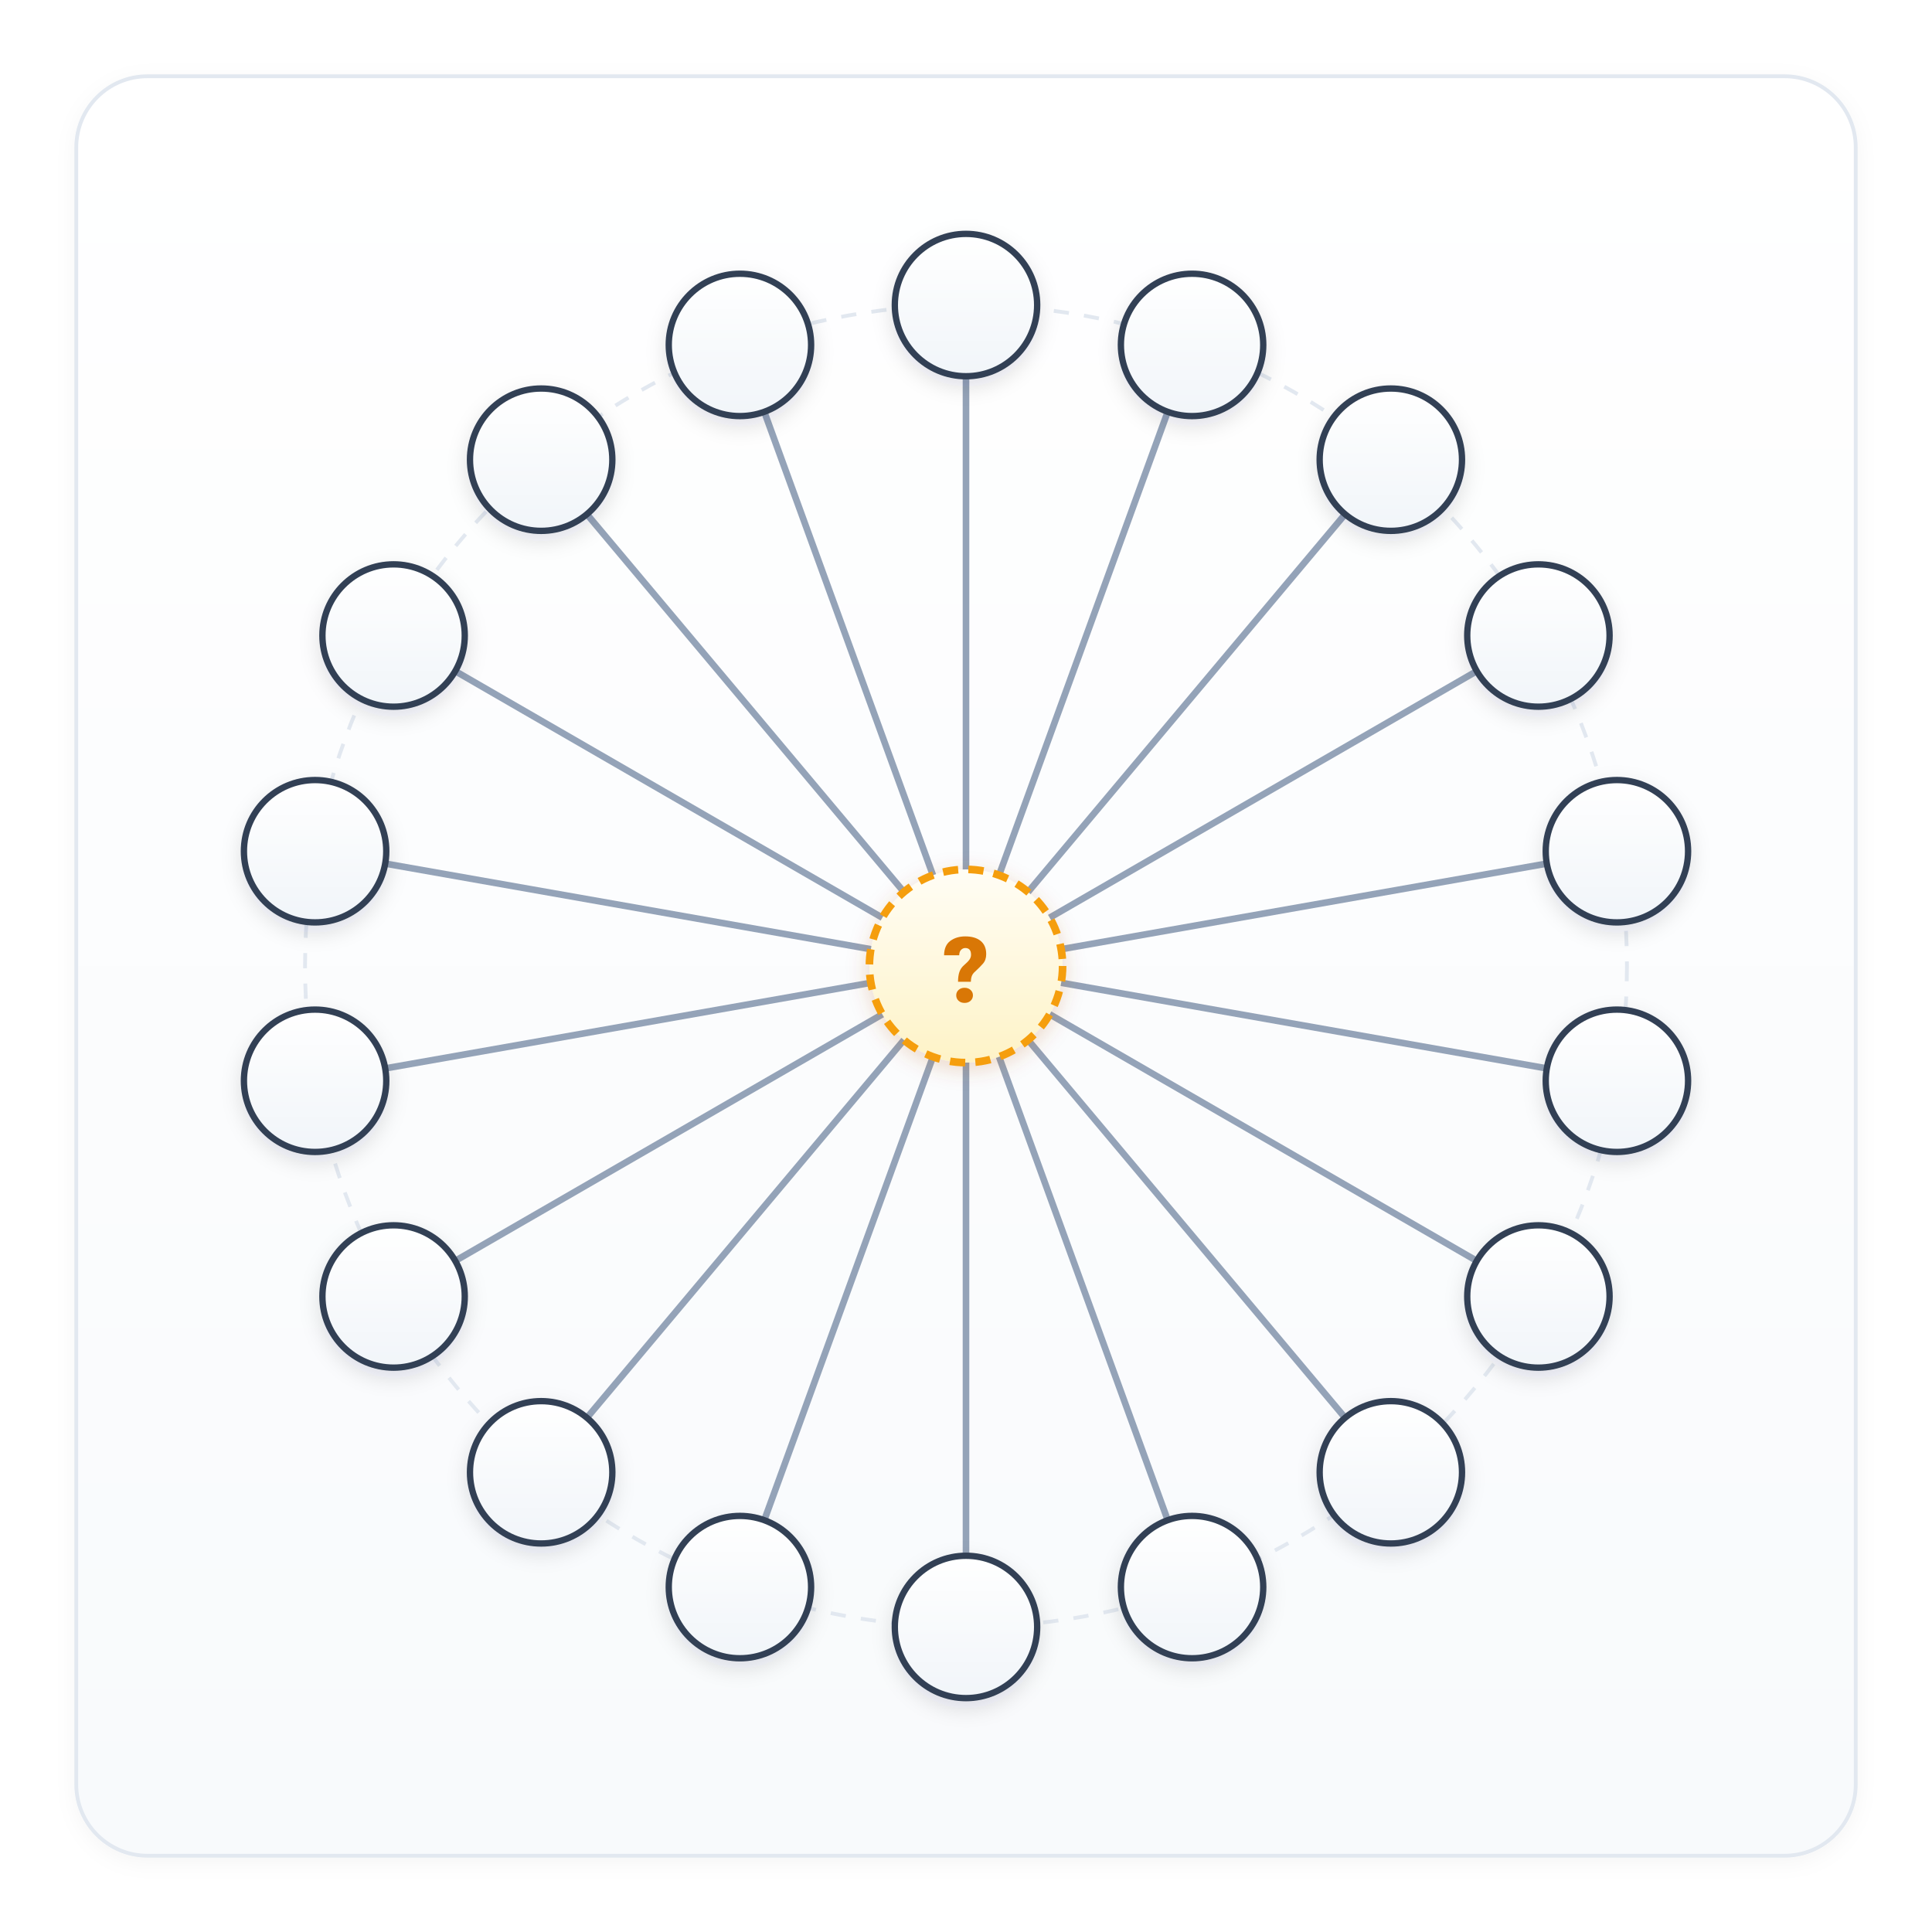
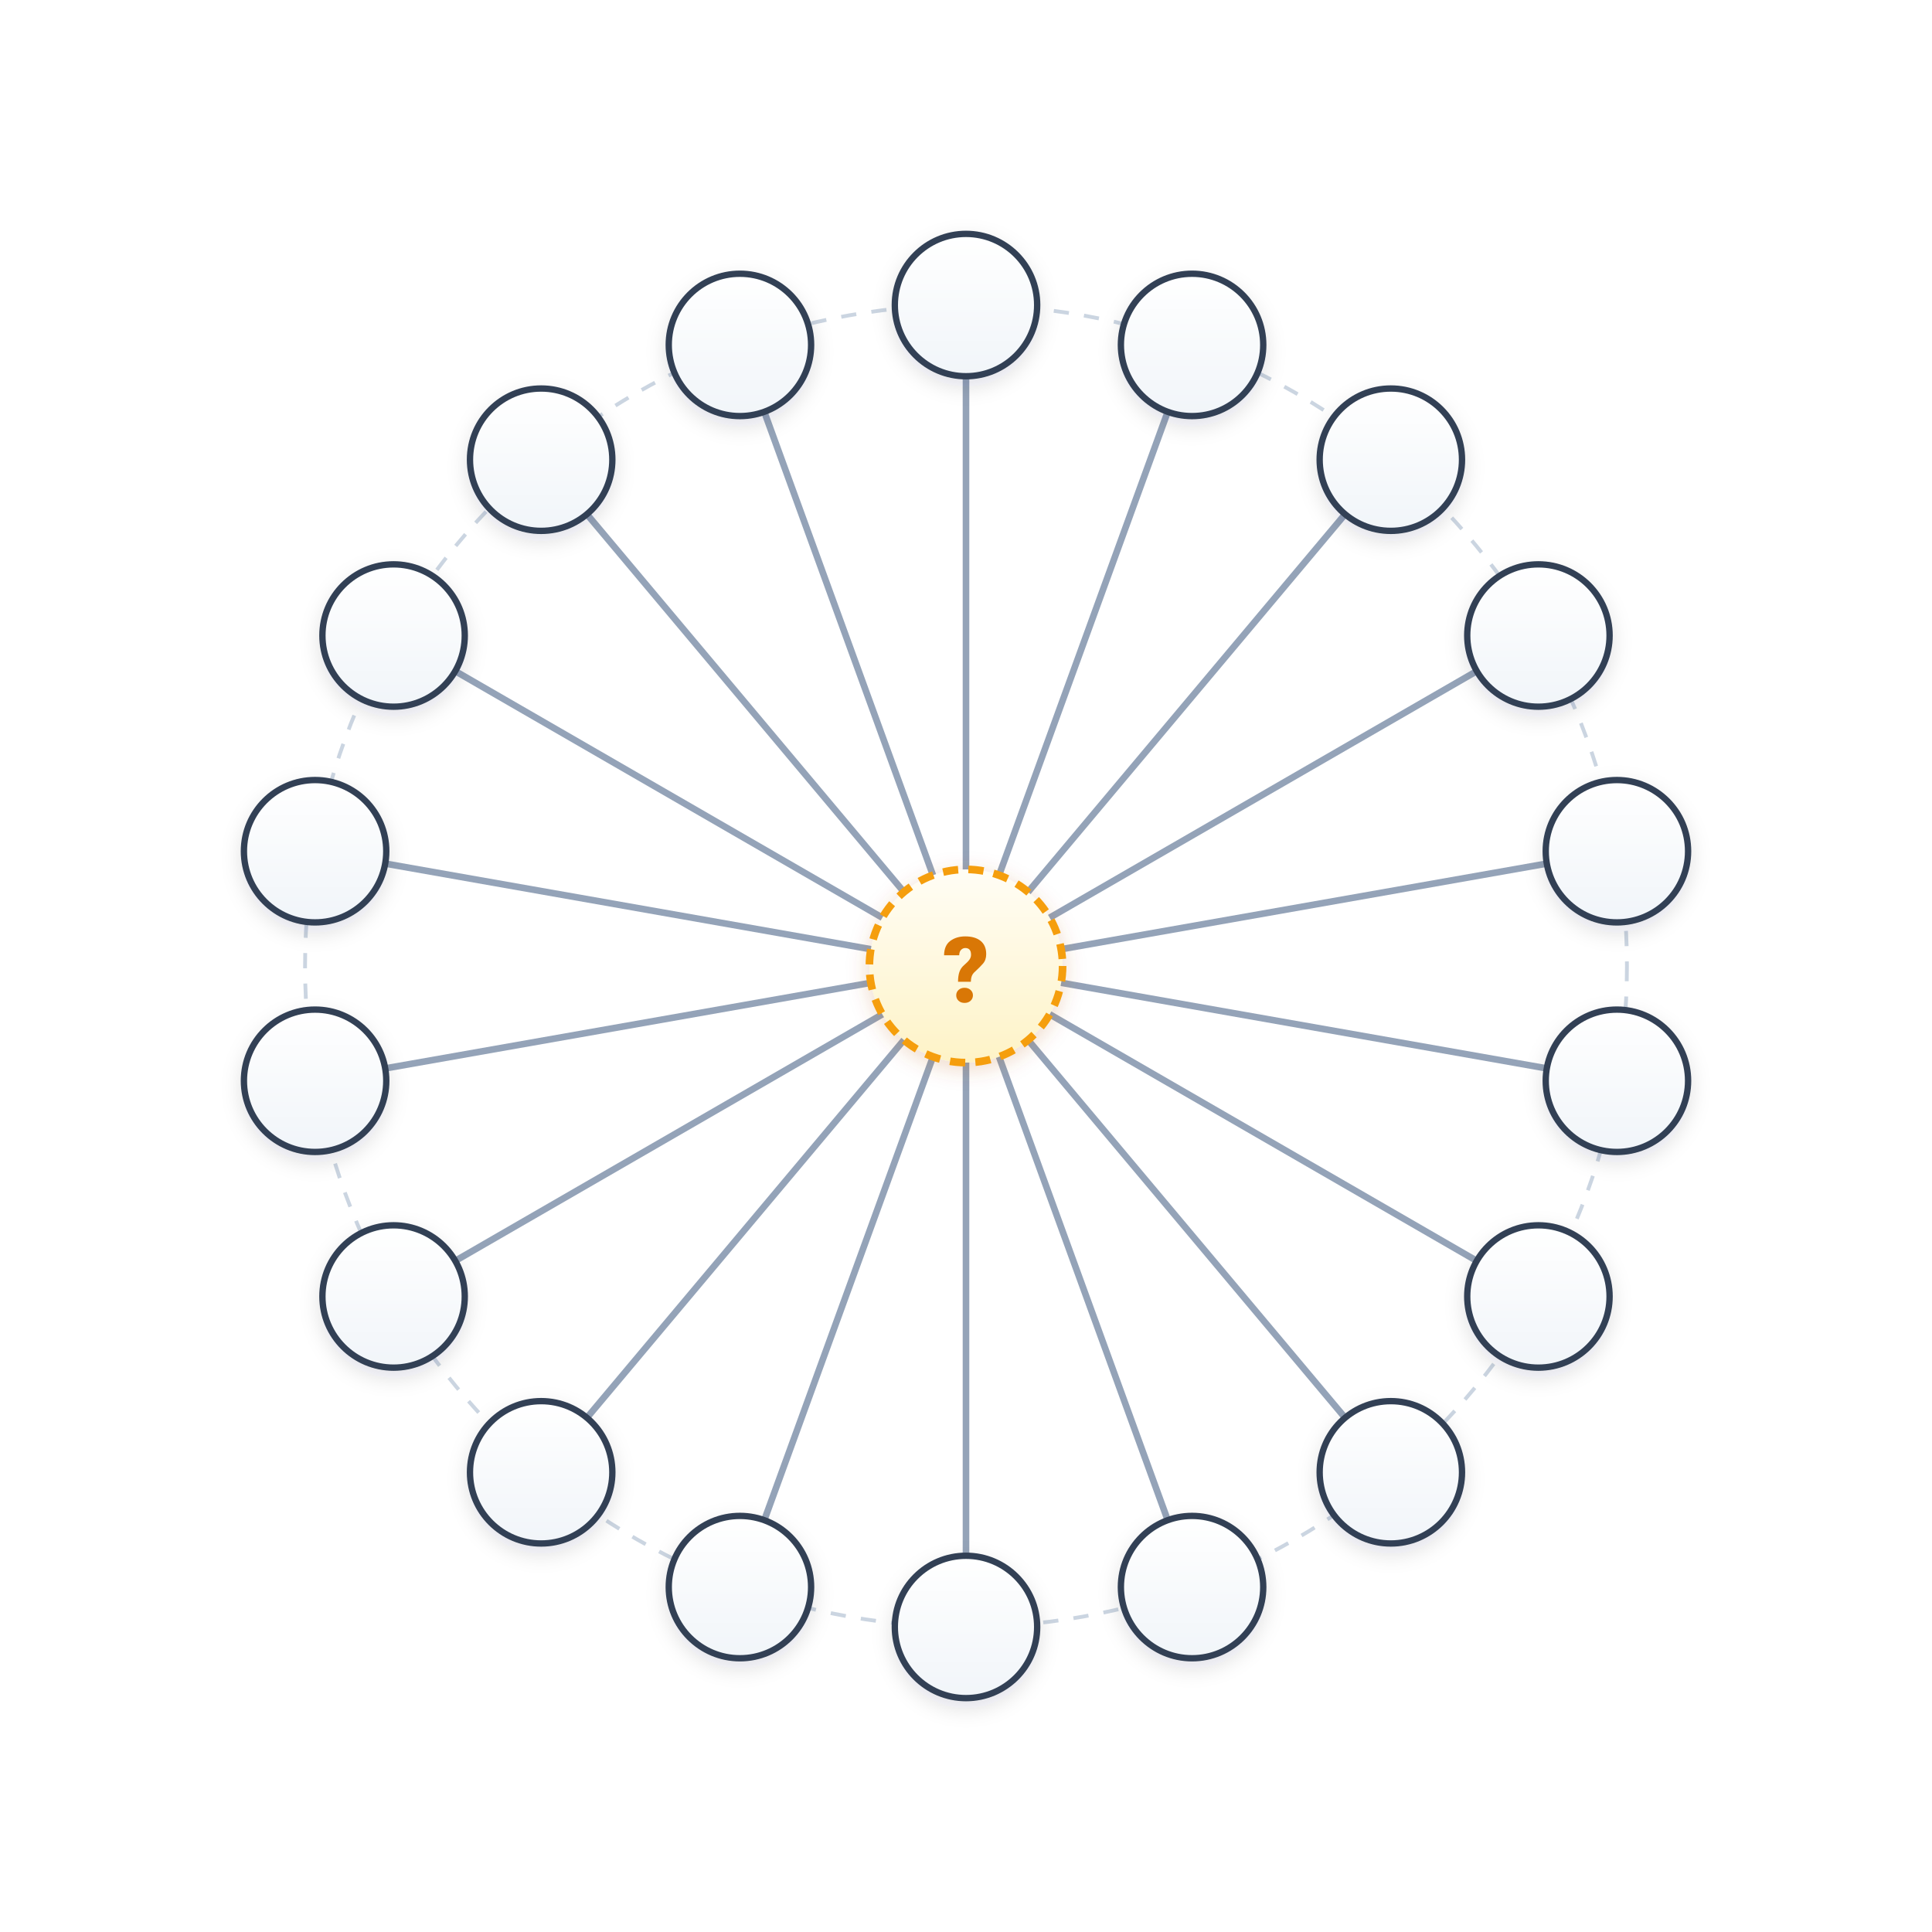
<svg xmlns="http://www.w3.org/2000/svg" viewBox="0 0 760 760" width="100%" height="100%">
  <defs>
-     <filter id="board-shadow" x="-5%" y="-5%" width="110%" height="112%" filterUnits="userSpaceOnUse">
-       <feDropShadow dx="0" dy="8" stdDeviation="14" flood-color="#0f172a" flood-opacity="0.08" />
-       <feDropShadow dx="0" dy="2" stdDeviation="4" flood-color="#0f172a" flood-opacity="0.04" />
-     </filter>
+     <style>
+       /* Light theme default */
+       .orbit-line { stroke: #cbd5e1; }
+       .connect-line { stroke: #94a3b8; }
+       .outer-node { fill: url(#outer-node-grad); stroke: #334155; }
+ 
+       /* Dark theme */
+       @media (prefers-color-scheme: dark) {
+         .orbit-line { stroke: #334155; }
+         .connect-line { stroke: #64748b; }
+         .outer-node { fill: #1e293b; stroke: #64748b; }
+       }
+     </style>
    <filter id="node-shadow" x="-30%" y="-30%" width="160%" height="160%">
      <feDropShadow dx="0" dy="3" stdDeviation="4" flood-color="#0f172a" flood-opacity="0.12" />
    </filter>
    <filter id="target-glow" x="-40%" y="-40%" width="180%" height="180%">
      <feDropShadow dx="0" dy="0" stdDeviation="8" flood-color="#f59e0b" flood-opacity="0.45" />
      <feDropShadow dx="0" dy="2" stdDeviation="4" flood-color="#b45309" flood-opacity="0.2" />
    </filter>
-     <linearGradient id="card-grad" x1="0%" y1="0%" x2="0%" y2="100%">
-       <stop offset="0%" stop-color="#ffffff" />
-       <stop offset="100%" stop-color="#f8fafc" />
-     </linearGradient>
    <linearGradient id="outer-node-grad" x1="0%" y1="0%" x2="0%" y2="100%">
      <stop offset="0%" stop-color="#ffffff" />
      <stop offset="100%" stop-color="#f1f5f9" />
    </linearGradient>
    <linearGradient id="center-target-grad" x1="0%" y1="0%" x2="0%" y2="100%">
      <stop offset="0%" stop-color="#fffdf5" />
      <stop offset="100%" stop-color="#fef3c7" />
    </linearGradient>
  </defs>
-   <rect x="30" y="30" width="700" height="700" rx="28" fill="url(#card-grad)" stroke="#e2e8f0" stroke-width="1.5" filter="url(#board-shadow)" />
-   <circle cx="380" cy="380" r="260" fill="none" stroke="#e2e8f0" stroke-width="1.5" stroke-dasharray="6,6" />
+   <circle class="orbit-line" cx="380" cy="380" r="260" fill="none" stroke-width="1.5" stroke-dasharray="6,6" />
  <g stroke="#94a3b8" stroke-width="2.6" stroke-linecap="round">
    <line x1="380" y1="120" x2="380" y2="640" />
    <line x1="468.93" y1="135.68" x2="291.07" y2="624.32" />
    <line x1="547.12" y1="180.83" x2="212.88" y2="579.17" />
    <line x1="605.17" y1="250.00" x2="154.83" y2="510.00" />
    <line x1="636.05" y1="334.85" x2="123.95" y2="425.15" />
    <line x1="636.05" y1="425.15" x2="123.95" y2="334.85" />
    <line x1="605.17" y1="510.00" x2="154.83" y2="250.00" />
    <line x1="547.12" y1="579.17" x2="212.88" y2="180.83" />
    <line x1="468.93" y1="624.32" x2="291.07" y2="135.68" />
  </g>
  <g filter="url(#node-shadow)">
    <circle cx="380.00" cy="120.00" r="28" fill="url(#outer-node-grad)" stroke="#334155" stroke-width="2.5" />
    <circle cx="468.93" cy="135.68" r="28" fill="url(#outer-node-grad)" stroke="#334155" stroke-width="2.5" />
    <circle cx="547.12" cy="180.83" r="28" fill="url(#outer-node-grad)" stroke="#334155" stroke-width="2.5" />
    <circle cx="605.17" cy="250.00" r="28" fill="url(#outer-node-grad)" stroke="#334155" stroke-width="2.5" />
    <circle cx="636.05" cy="334.85" r="28" fill="url(#outer-node-grad)" stroke="#334155" stroke-width="2.5" />
    <circle cx="636.05" cy="425.15" r="28" fill="url(#outer-node-grad)" stroke="#334155" stroke-width="2.5" />
    <circle cx="605.17" cy="510.00" r="28" fill="url(#outer-node-grad)" stroke="#334155" stroke-width="2.5" />
    <circle cx="547.12" cy="579.17" r="28" fill="url(#outer-node-grad)" stroke="#334155" stroke-width="2.5" />
    <circle cx="468.93" cy="624.32" r="28" fill="url(#outer-node-grad)" stroke="#334155" stroke-width="2.5" />
    <circle cx="380.00" cy="640.00" r="28" fill="url(#outer-node-grad)" stroke="#334155" stroke-width="2.5" />
    <circle cx="291.07" cy="624.32" r="28" fill="url(#outer-node-grad)" stroke="#334155" stroke-width="2.5" />
    <circle cx="212.88" cy="579.17" r="28" fill="url(#outer-node-grad)" stroke="#334155" stroke-width="2.5" />
    <circle cx="154.83" cy="510.00" r="28" fill="url(#outer-node-grad)" stroke="#334155" stroke-width="2.5" />
    <circle cx="123.95" cy="425.15" r="28" fill="url(#outer-node-grad)" stroke="#334155" stroke-width="2.5" />
    <circle cx="123.95" cy="334.85" r="28" fill="url(#outer-node-grad)" stroke="#334155" stroke-width="2.5" />
    <circle cx="154.83" cy="250.00" r="28" fill="url(#outer-node-grad)" stroke="#334155" stroke-width="2.5" />
    <circle cx="212.88" cy="180.83" r="28" fill="url(#outer-node-grad)" stroke="#334155" stroke-width="2.5" />
    <circle cx="291.07" cy="135.68" r="28" fill="url(#outer-node-grad)" stroke="#334155" stroke-width="2.5" />
  </g>
  <g filter="url(#target-glow)">
    <circle cx="380" cy="380" r="38" fill="url(#center-target-grad)" stroke="#f59e0b" stroke-width="3" stroke-dasharray="6,4" />
  </g>
  <text x="380" y="382" font-family="-apple-system, BlinkMacSystemFont, 'Segoe UI', Roboto, sans-serif" font-size="36" font-weight="800" fill="#d97706" text-anchor="middle" dominant-baseline="central">?</text>
</svg>
